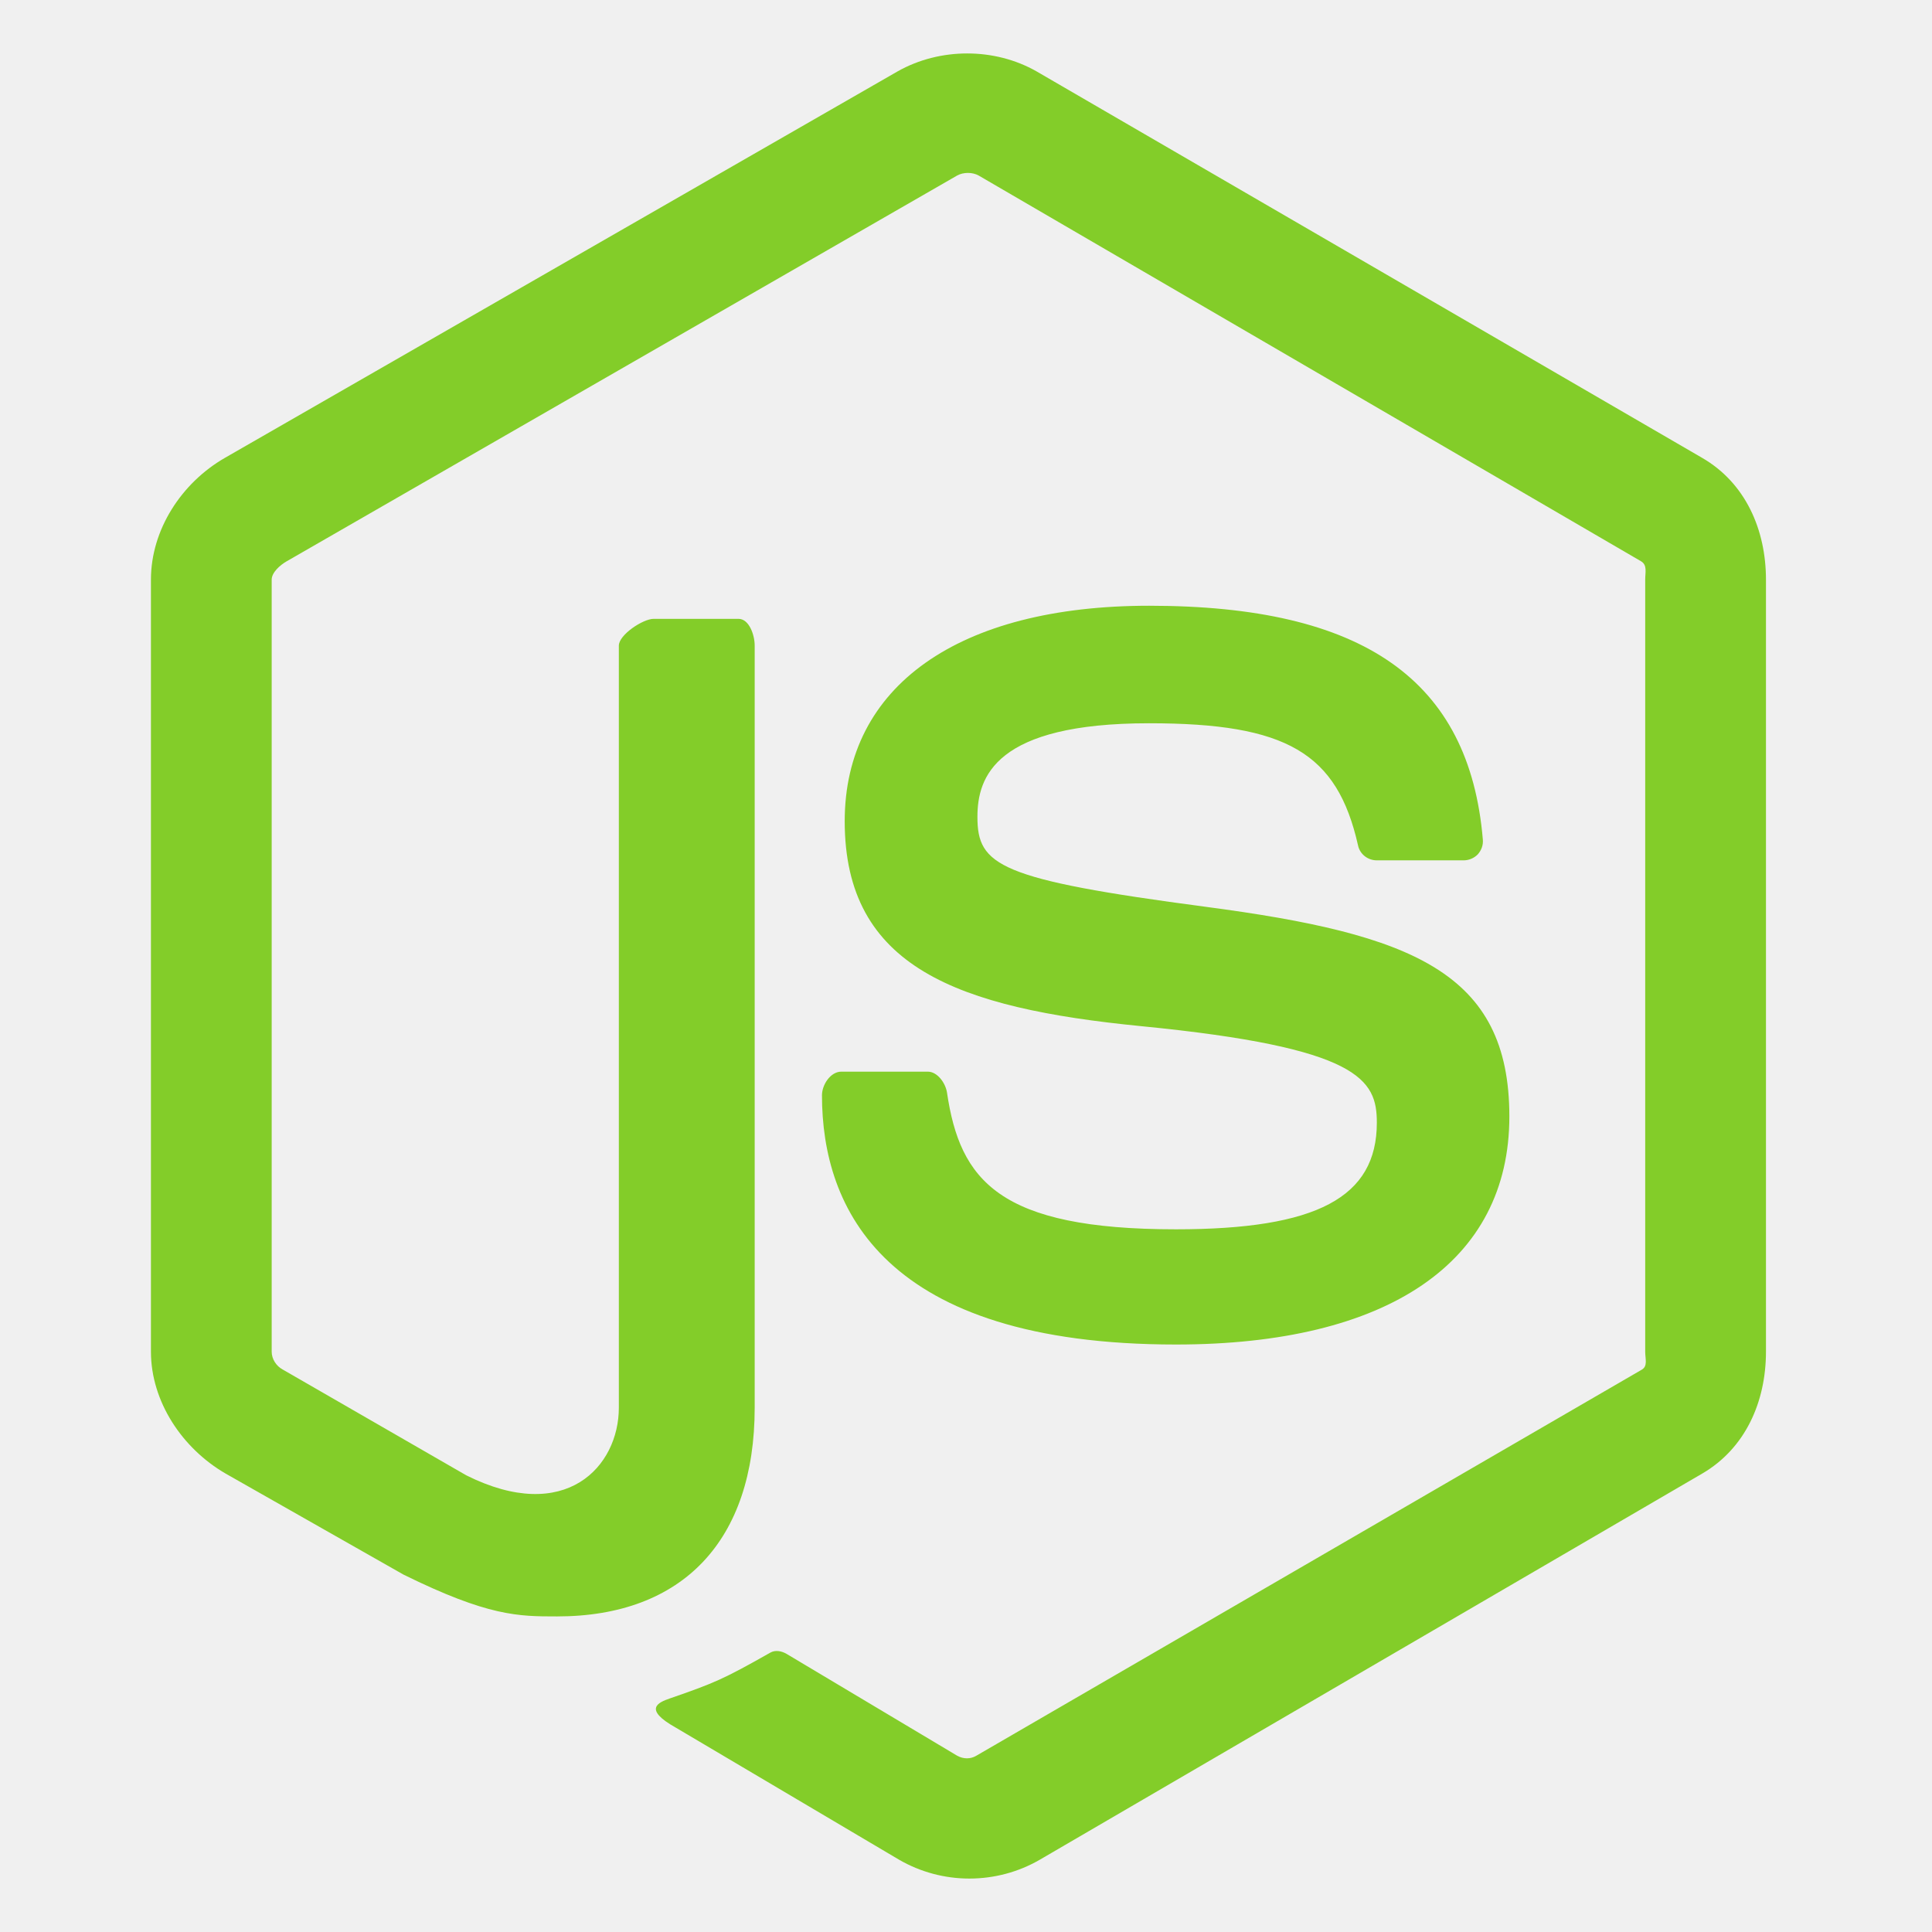
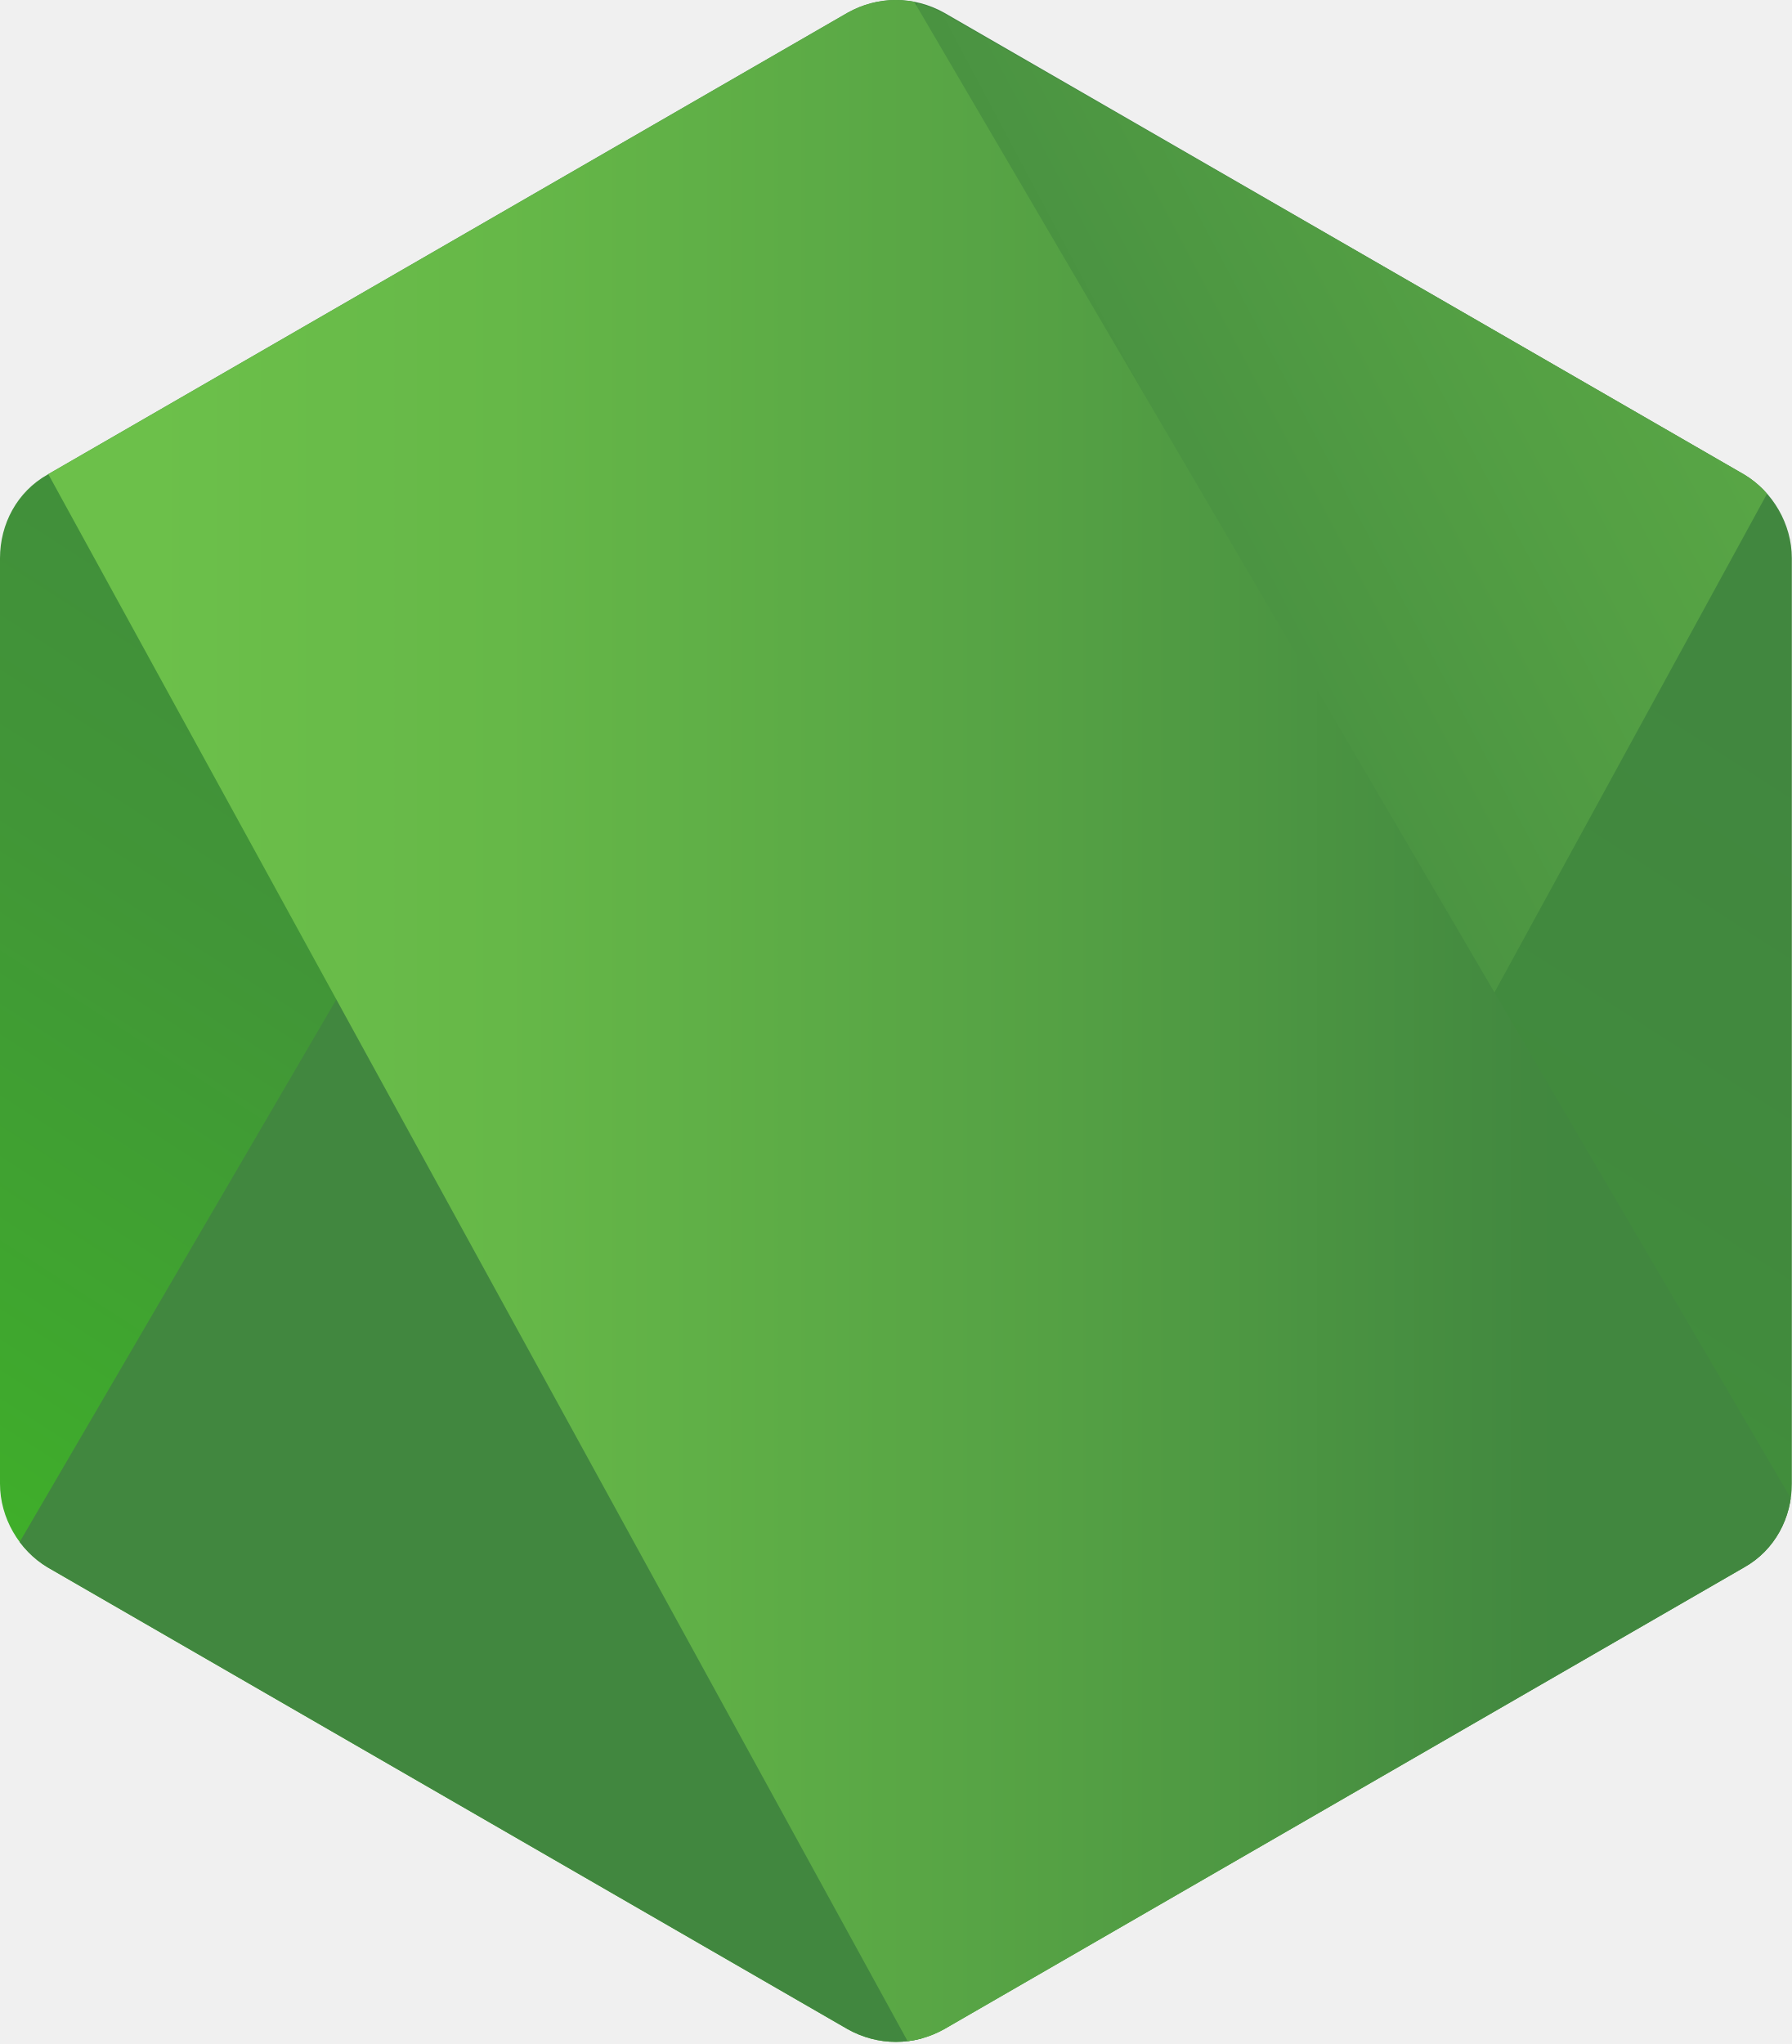
- <svg xmlns="http://www.w3.org/2000/svg" viewBox="0 0 128 128">
-   <path fill="#83CD29" d="M112.771 30.334L68.674 4.729c-2.781-1.584-6.402-1.584-9.205 0L14.901 30.334C12.031 31.985 10 35.088 10 38.407v51.142c0 3.319 2.084 6.423 4.954 8.083l11.775 6.688c5.628 2.772 7.617 2.772 10.178 2.772 8.333 0 13.093-5.039 13.093-13.828v-50.49c0-.713-.371-1.774-1.071-1.774h-5.623C42.594 41 41 42.061 41 42.773v50.49c0 3.896-3.524 7.773-10.11 4.48L18.723 90.73c-.424-.23-.723-.693-.723-1.181V38.407c0-.482.555-.966.982-1.213l44.424-25.561c.415-.235 1.025-.235 1.439 0l43.882 25.555c.42.253.272.722.272 1.219v51.142c0 .488.183.963-.232 1.198l-44.086 25.576c-.378.227-.847.227-1.261 0l-11.307-6.749c-.341-.198-.746-.269-1.073-.086-3.146 1.783-3.726 2.02-6.677 3.043-.726.253-1.797.692.41 1.929l14.798 8.754a9.294 9.294 0 004.647 1.246c1.642 0 3.25-.426 4.667-1.246l43.885-25.582c2.87-1.672 4.23-4.764 4.23-8.083V38.407c0-3.319-1.36-6.414-4.229-8.073zM77.91 81.445c-11.726 0-14.309-3.235-15.17-9.066-.1-.628-.633-1.379-1.272-1.379h-5.731c-.709 0-1.279.86-1.279 1.566 0 7.466 4.059 16.512 23.453 16.512 14.039 0 22.088-5.455 22.088-15.109 0-9.572-6.467-12.084-20.082-13.886-13.762-1.819-15.16-2.738-15.16-5.962 0-2.658 1.184-6.203 11.374-6.203 9.105 0 12.461 1.954 13.842 8.091.118.577.645.991 1.24.991h5.754c.354 0 .692-.143.94-.396.24-.272.367-.613.335-.979-.891-10.568-7.912-15.493-22.112-15.493-12.631 0-20.166 5.334-20.166 14.275 0 9.698 7.497 12.378 19.622 13.577 14.505 1.422 15.633 3.542 15.633 6.395 0 4.955-3.978 7.066-13.309 7.066z" />
+ <svg xmlns="http://www.w3.org/2000/svg" xmlns:xlink="http://www.w3.org/1999/xlink" width="256px" height="292px" viewBox="0 0 256 292" version="1.1">
+   <defs>
+     <linearGradient x1="68.188%" y1="17.487%" x2="27.823%" y2="89.755%" id="linearGradient-1">
+       <stop stop-color="#41873F" offset="0%" />
+       <stop stop-color="#418B3D" offset="32.88%" />
+       <stop stop-color="#419637" offset="63.52%" />
+       <stop stop-color="#3FA92D" offset="93.19%" />
+       <stop stop-color="#3FAE2A" offset="100%" />
+     </linearGradient>
+     <path d="M134.923,1.832 C130.579,-0.611 125.421,-0.611 121.077,1.832 L6.787,67.801 C2.443,70.244 0,74.859 0,79.745 L0,211.953 C0,216.84 2.715,221.455 6.787,223.898 L121.077,289.866 C125.421,292.31 130.579,292.31 134.923,289.866 L249.213,223.898 C253.557,221.455 256,216.84 256,211.953 L256,79.745 C256,74.859 253.285,70.244 249.213,67.801 L134.923,1.832 L134.923,1.832 Z" id="path-2" />
+     <linearGradient x1="43.277%" y1="55.169%" x2="159.245%" y2="-18.306%" id="linearGradient-4">
+       <stop stop-color="#41873F" offset="13.76%" />
+       <stop stop-color="#54A044" offset="40.32%" />
+       <stop stop-color="#66B848" offset="71.36%" />
+       <stop stop-color="#6CC04A" offset="90.81%" />
+     </linearGradient>
+     <path d="M134.923,1.832 C130.579,-0.611 125.421,-0.611 121.077,1.832 L6.787,67.801 C2.443,70.244 0,74.859 0,79.745 L0,211.953 C0,216.84 2.715,221.455 6.787,223.898 L121.077,289.866 C125.421,292.31 130.579,292.31 134.923,289.866 L249.213,223.898 C253.557,221.455 256,216.84 256,211.953 L256,79.745 C256,74.859 253.285,70.244 249.213,67.801 L134.923,1.832 L134.923,1.832 Z" id="path-5" />
+     <linearGradient x1="-4.389%" y1="49.997%" x2="101.499%" y2="49.997%" id="linearGradient-7">
+       <stop stop-color="#6CC04A" offset="9.192%" />
+       <stop stop-color="#66B848" offset="28.64%" />
+       <stop stop-color="#54A044" offset="59.68%" />
+       <stop stop-color="#41873F" offset="86.24%" />
+     </linearGradient>
+   </defs>
+   <g>
+     <path d="M134.923,1.832 C130.579,-0.611 125.421,-0.611 121.077,1.832 L6.787,67.801 C2.443,70.244 1.66898426e-14,74.859 1.66898426e-14,79.745 L1.66898426e-14,211.953 C1.66898426e-14,216.84 2.715,221.455 6.787,223.898 L121.077,289.866 C125.421,292.31 130.579,292.31 134.923,289.866 L249.213,223.898 C253.557,221.455 256,216.84 256,211.953 L256,79.745 C256,74.859 253.285,70.244 249.213,67.801 L134.923,1.832 L134.923,1.832 Z" fill="url(#linearGradient-1)" />
+     <g>
+       <mask id="mask-3" fill="white">
+         <use xlink:href="#path-2" />
+       </mask>
+       <g />
+       <path d="M249.485,67.801 L134.651,1.832 C133.565,1.29 132.208,0.747 131.122,0.475 L2.443,220.912 C3.529,222.269 4.887,223.355 6.244,224.17 L121.077,290.138 C124.335,292.038 128.136,292.581 131.665,291.495 L252.471,70.515 C251.656,69.429 250.571,68.615 249.485,67.801 L249.485,67.801 Z" fill="url(#linearGradient-4)" mask="url(#mask-3)" />
+     </g>
+     <g>
+       <mask id="mask-6" fill="white">
+         <use xlink:href="#path-5" />
+       </mask>
+       <g />
+       <path d="M249.756,223.898 C253.014,221.998 255.457,218.74 256.543,215.211 L130.579,0.204 C127.321,-0.339 123.792,-0.068 120.806,1.832 L6.787,67.529 L129.765,291.767 C131.393,291.495 133.294,290.952 134.923,290.138 L249.756,223.898 L249.756,223.898 Z" fill="url(#linearGradient-7)" mask="url(#mask-6)" />
+     </g>
+   </g>
</svg>
